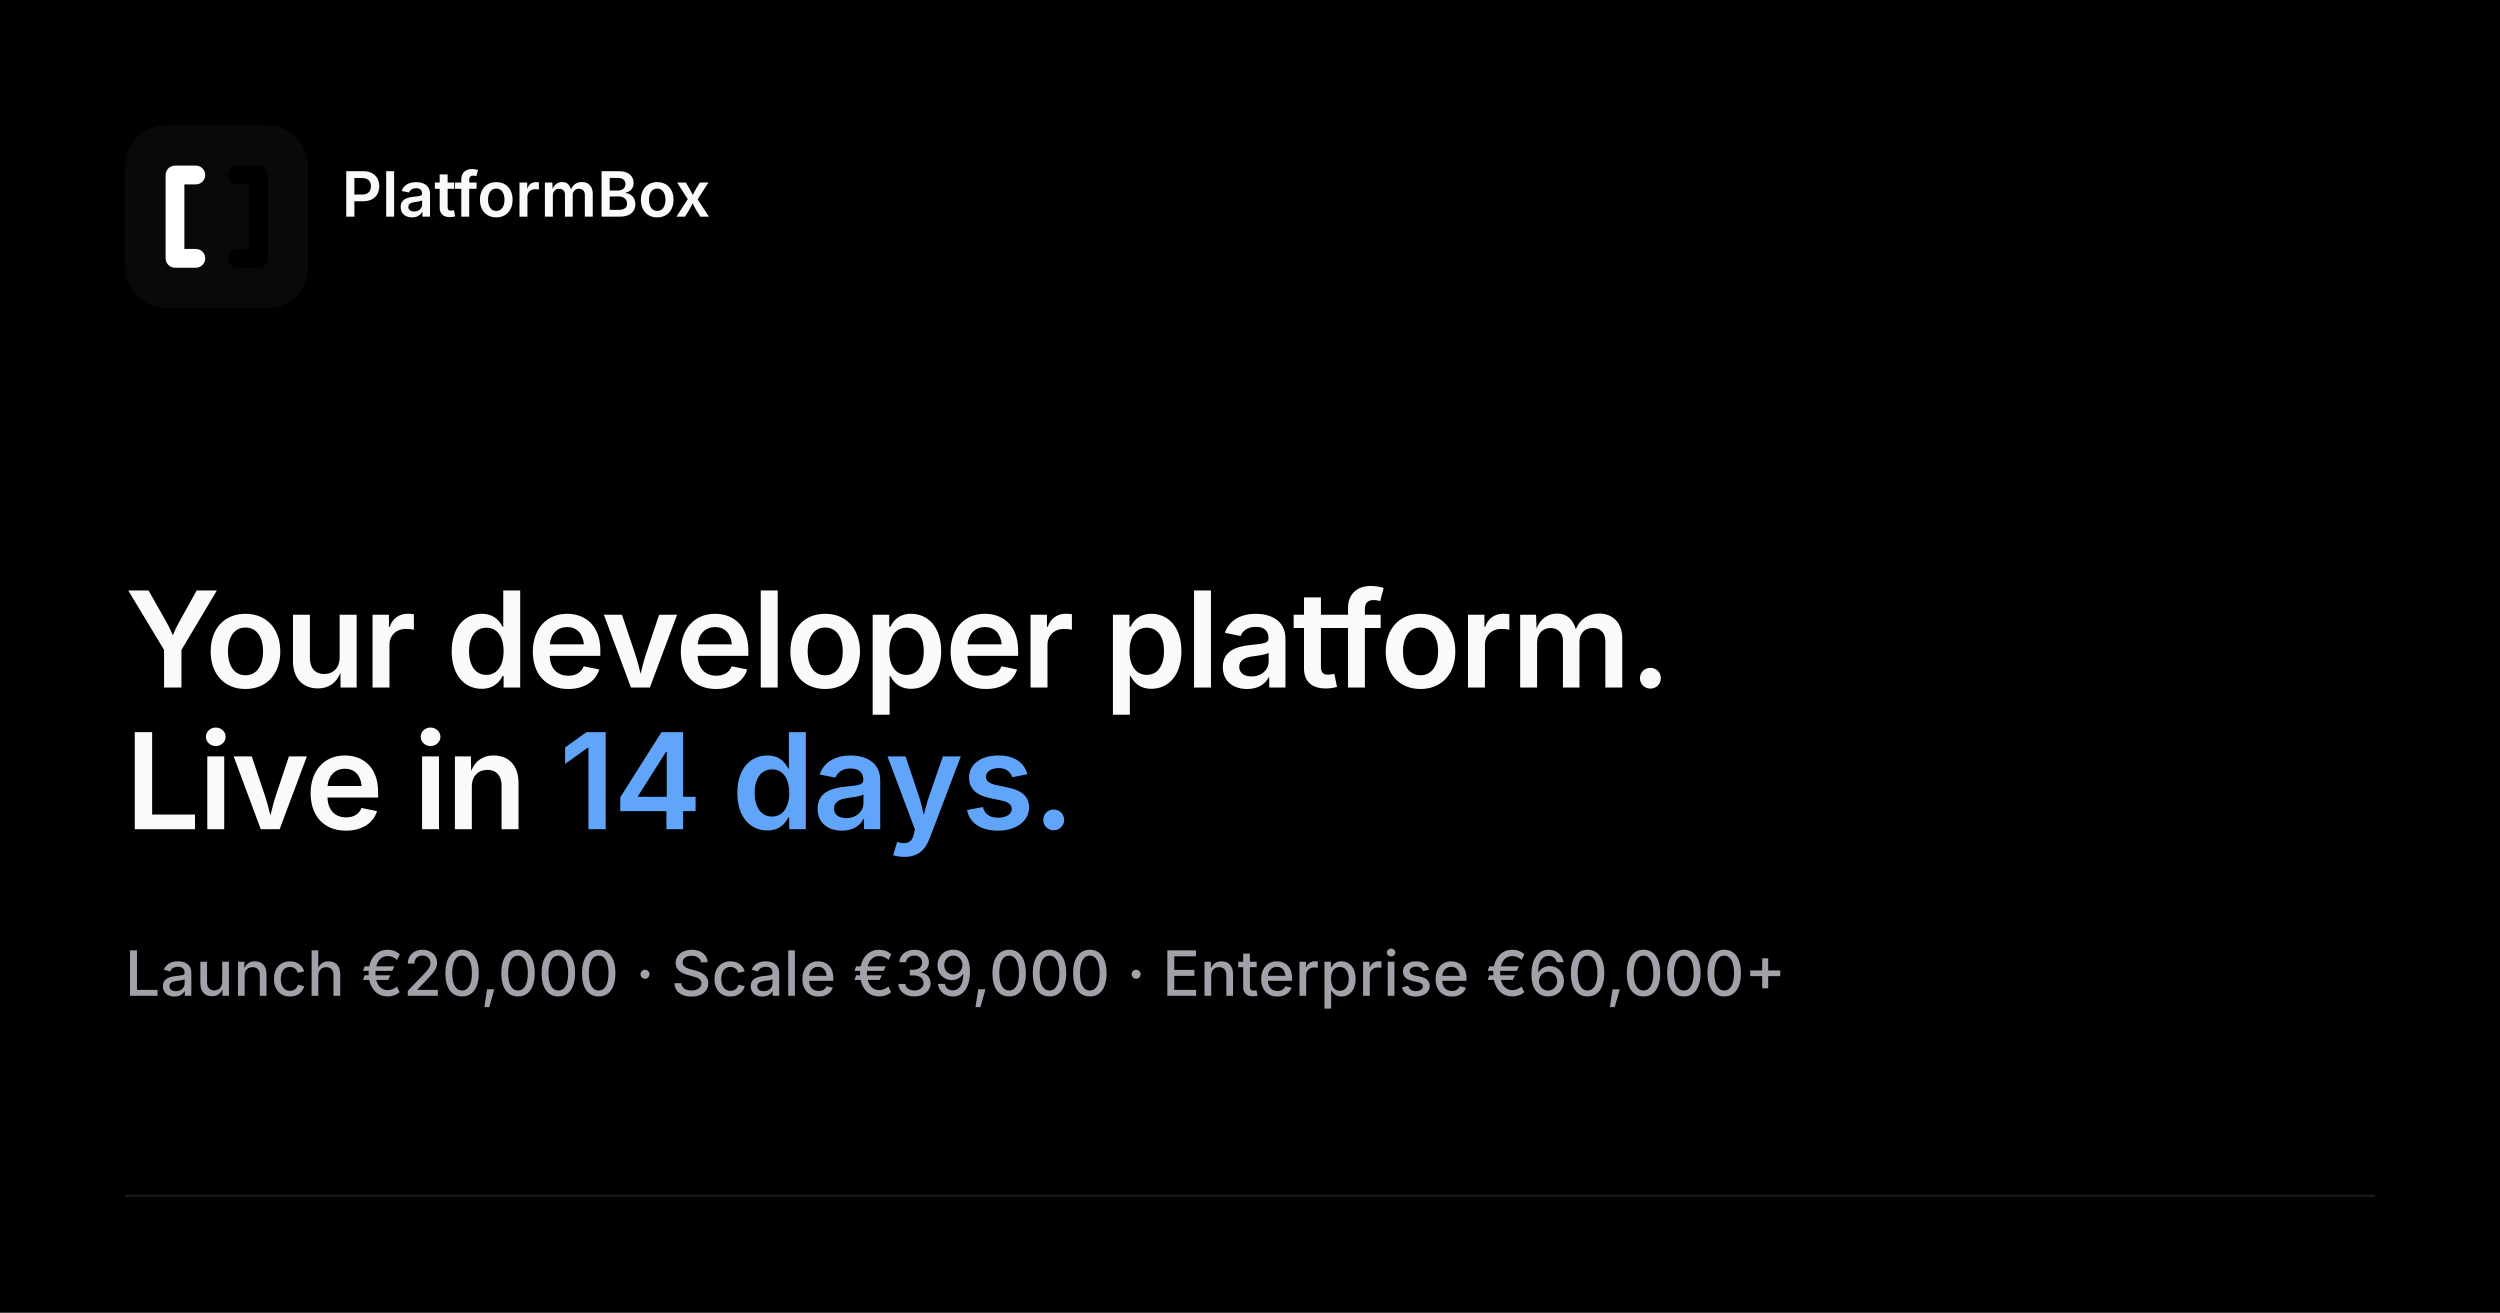
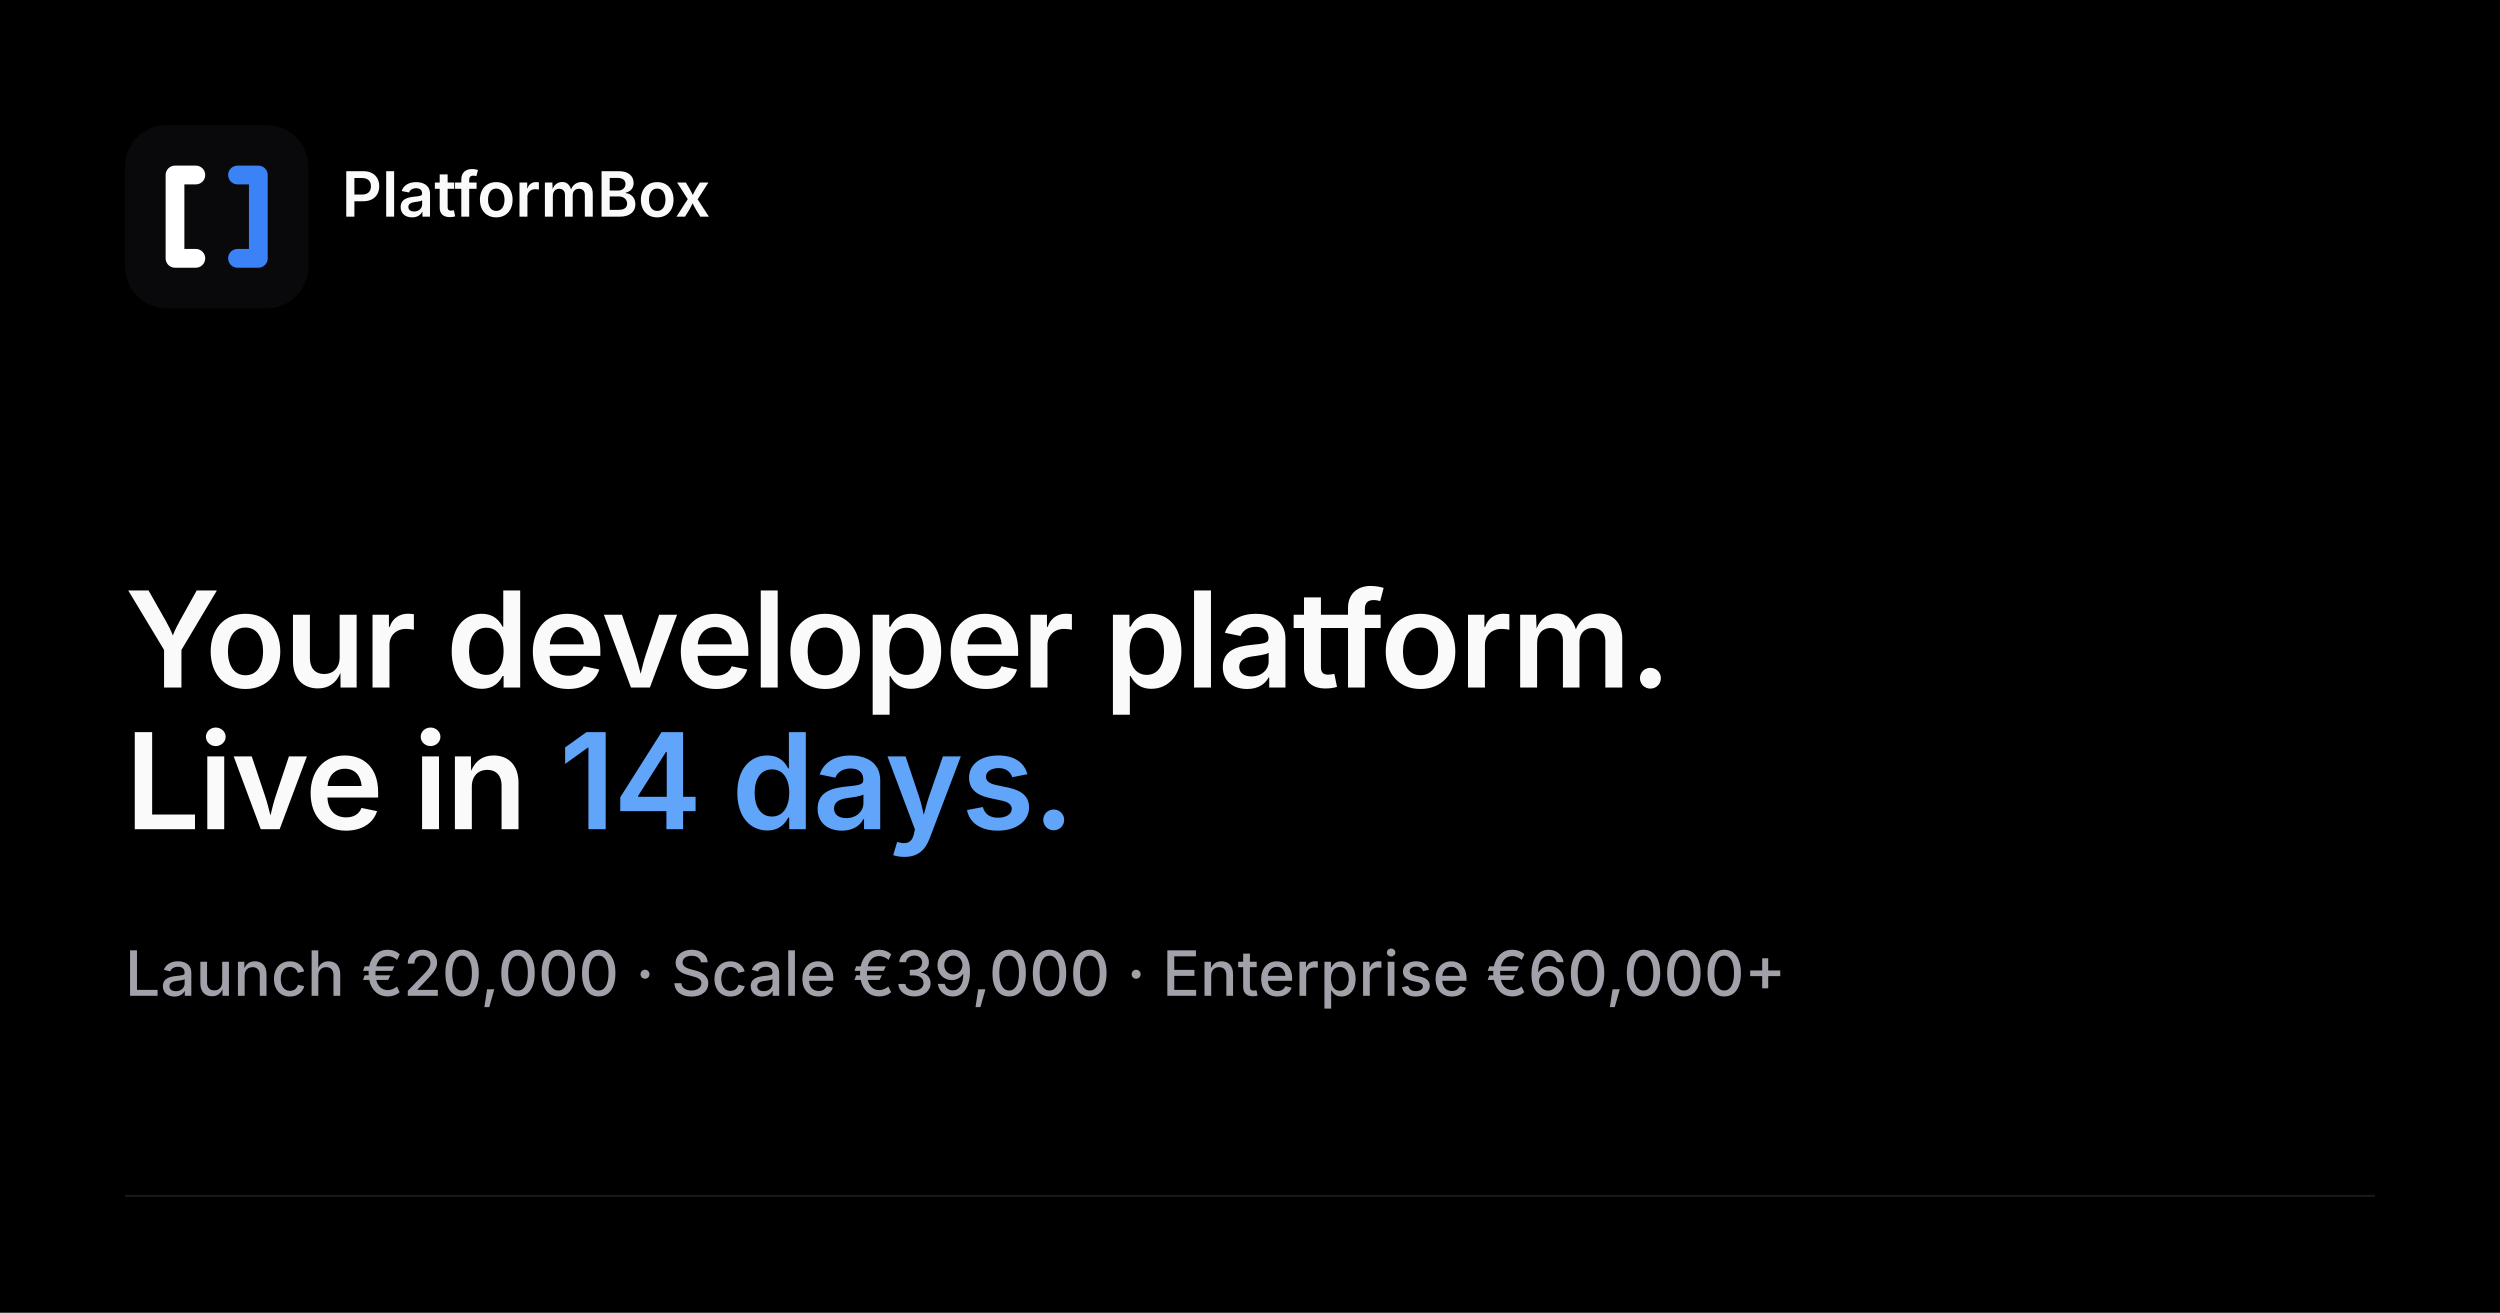
<svg xmlns="http://www.w3.org/2000/svg" width="1200" height="630" viewBox="0 0 1200 630">
  <defs>
-     <linearGradient id="brand" x1="0%" y1="0%" x2="100%" y2="100%">
-       <stop offset="0%" stopColor="#3b82f6" />
-       <stop offset="100%" stopColor="#60a5fa" />
-     </linearGradient>
    <radialGradient id="glow" cx="50%" cy="0%" r="80%">
      <stop offset="0%" stopColor="rgba(59,130,246,0.22)" />
      <stop offset="100%" stopColor="rgba(59,130,246,0)" />
    </radialGradient>
    <pattern id="grid" width="64" height="64" patternUnits="userSpaceOnUse">
      <path d="M 64 0 L 0 0 0 64" fill="none" stroke="rgba(255,255,255,0.04)" stroke-width="1" />
    </pattern>
  </defs>
  <rect width="1200" height="630" fill="#09090b" />
  <rect width="1200" height="630" fill="url(#grid)" />
  <rect width="1200" height="630" fill="url(#glow)" />
  <g transform="translate(60,60)">
    <rect width="88" height="88" rx="20" fill="#09090b" />
    <path d="M 34 24 H 24 V 64 H 34" fill="none" stroke="#ffffff" stroke-width="9" stroke-linecap="round" stroke-linejoin="round" />
-     <path d="M 54 24 H 64 V 64 H 54" fill="none" stroke="url(#brand)" stroke-width="9" stroke-linecap="round" stroke-linejoin="round" />
+     <path d="M 54 24 H 64 V 64 H 54" fill="none" stroke="#3b82f6" stroke-width="9" stroke-linecap="round" stroke-linejoin="round" />
    <text x="104" y="44" fill="#fafafa" font-family="Geist, -apple-system, sans-serif" font-size="30" font-weight="600">PlatformBox<span fill="#60a5fa">.io</span>
    </text>
  </g>
  <text x="60" y="330" fill="#fafafa" font-family="Geist, -apple-system, sans-serif" font-size="64" font-weight="600" letter-spacing="-1">Your developer platform.</text>
  <text x="60" y="398" fill="#fafafa" font-family="Geist, -apple-system, sans-serif" font-size="64" font-weight="600" letter-spacing="-1">Live in <tspan fill="#60a5fa">14 days.</tspan>
  </text>
  <text x="60" y="478" fill="#a1a1aa" font-family="Geist, -apple-system, sans-serif" font-size="30" font-weight="500">Launch €20,000 · Scale €39,000 · Enterprise €60,000+</text>
  <line x1="60" y1="574" x2="1140" y2="574" stroke="rgba(255,255,255,0.1)" stroke-width="1" />
</svg>
